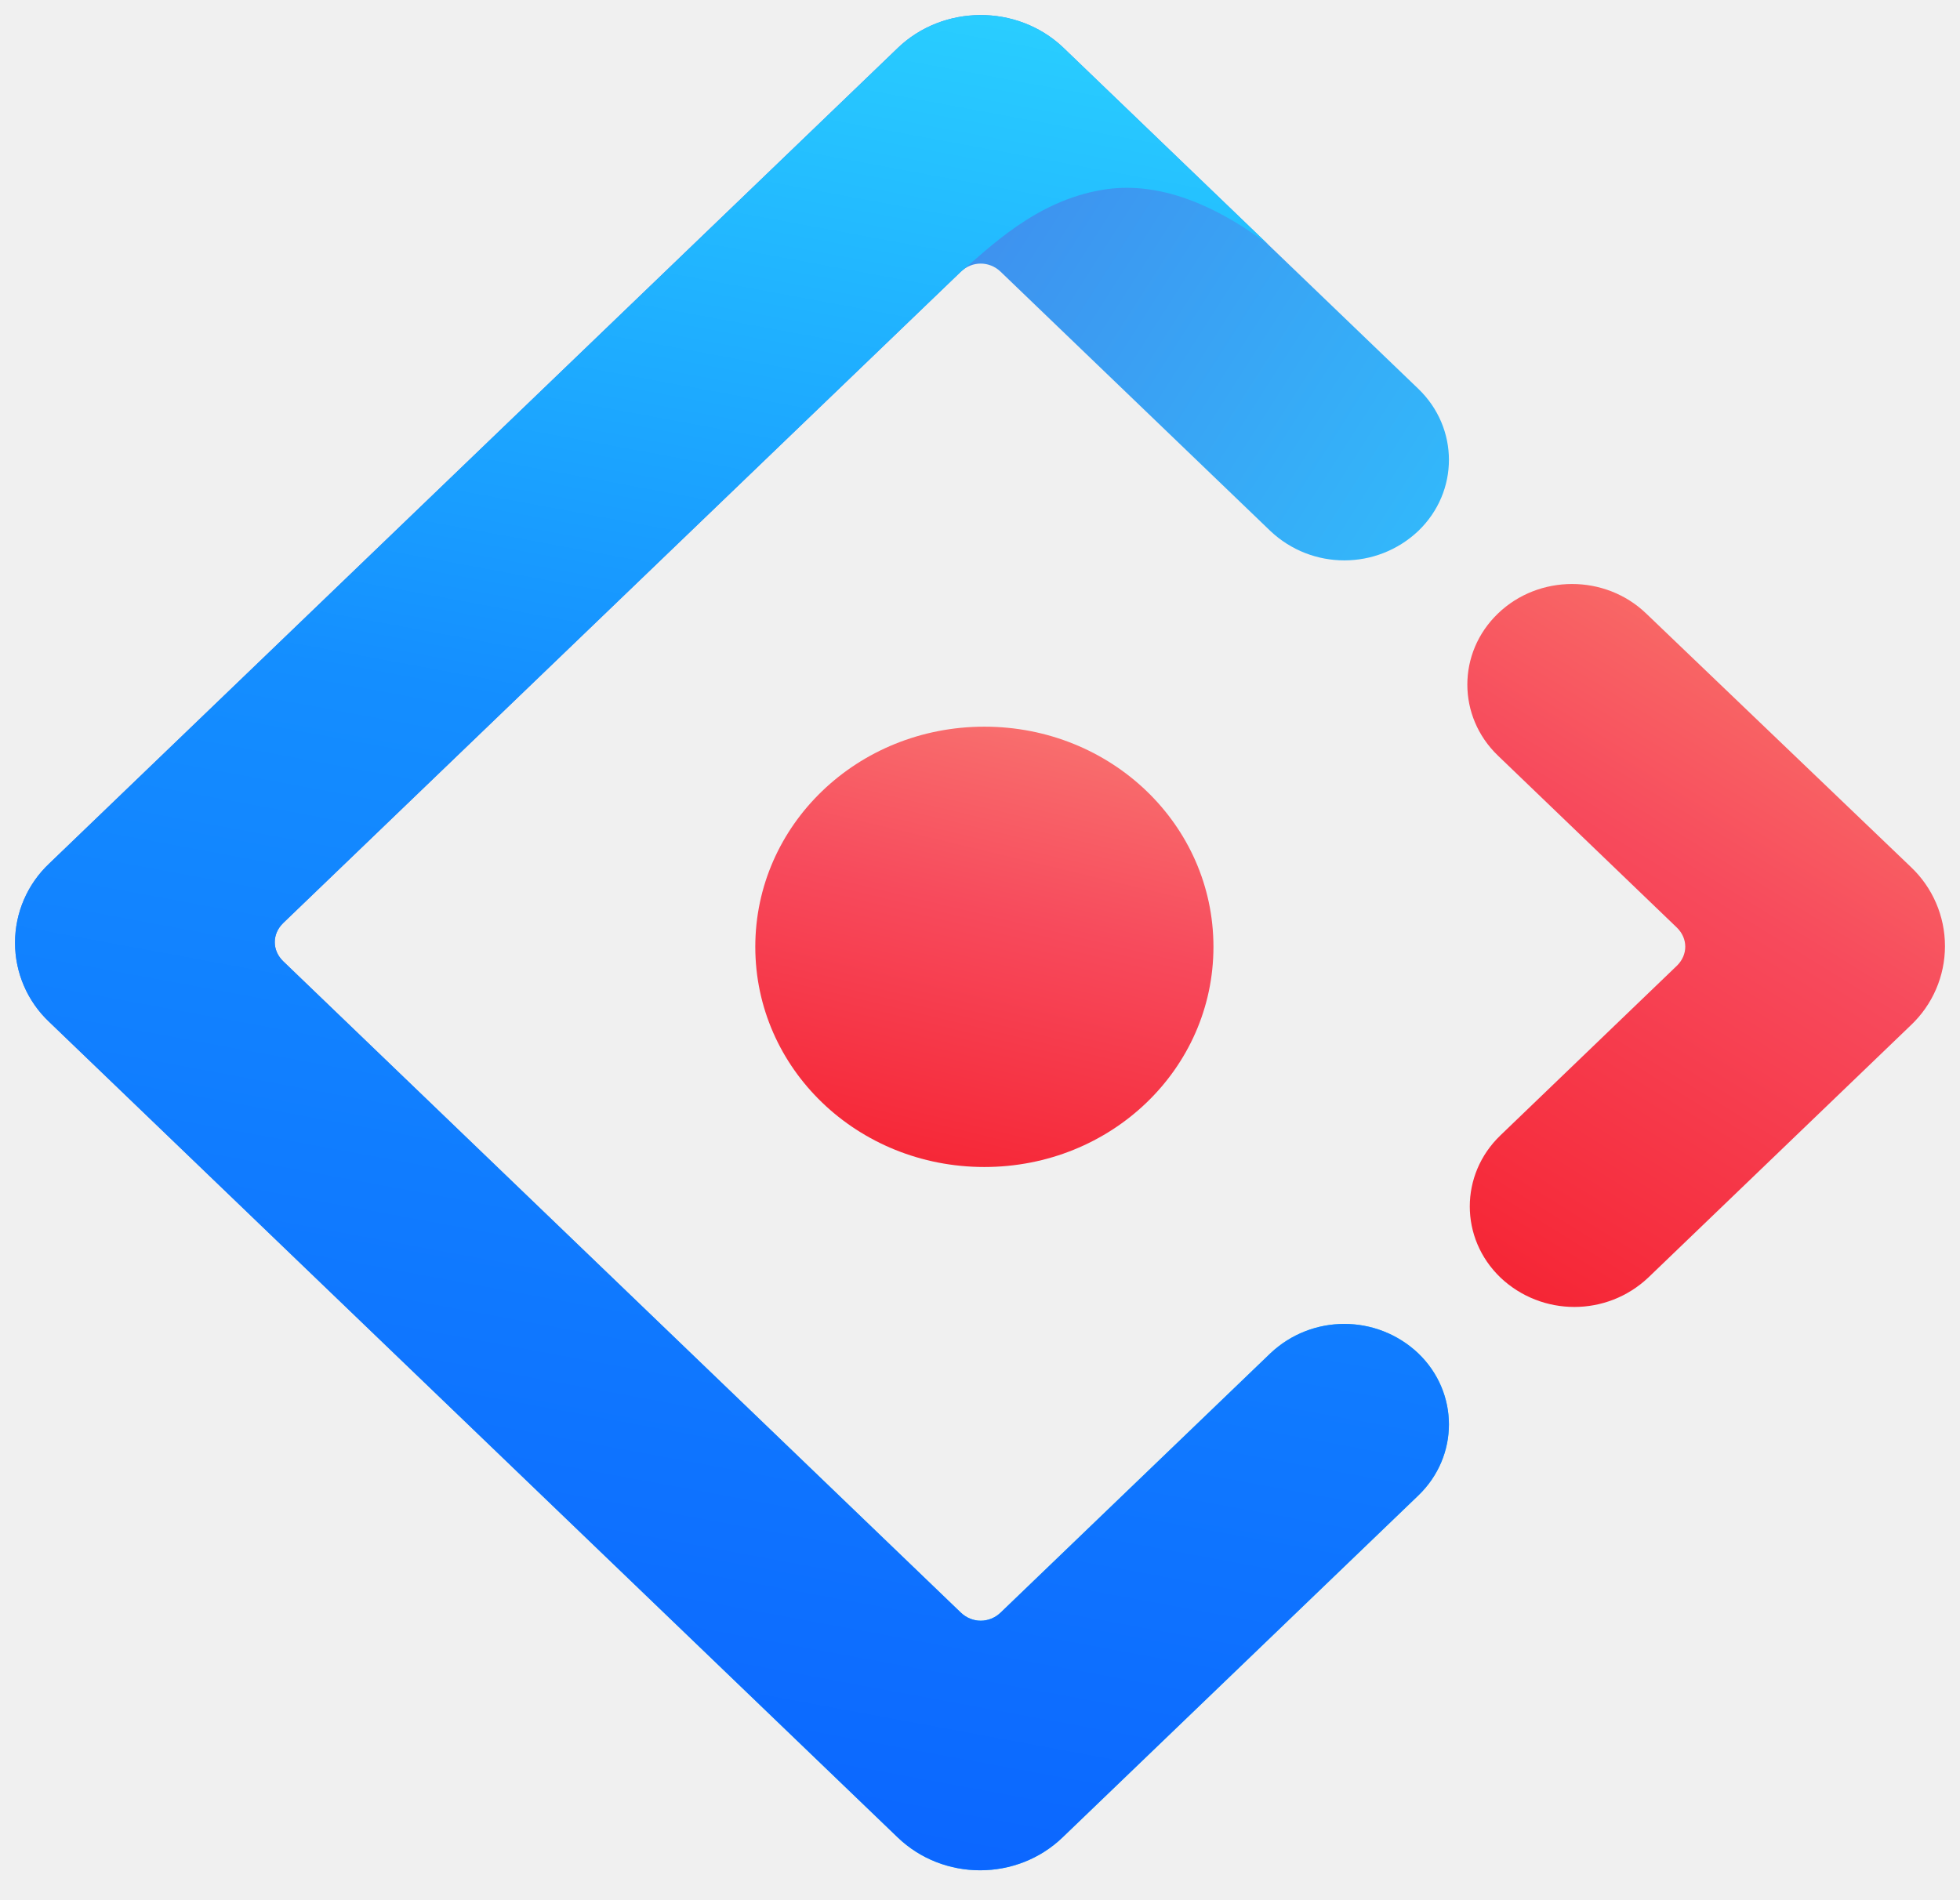
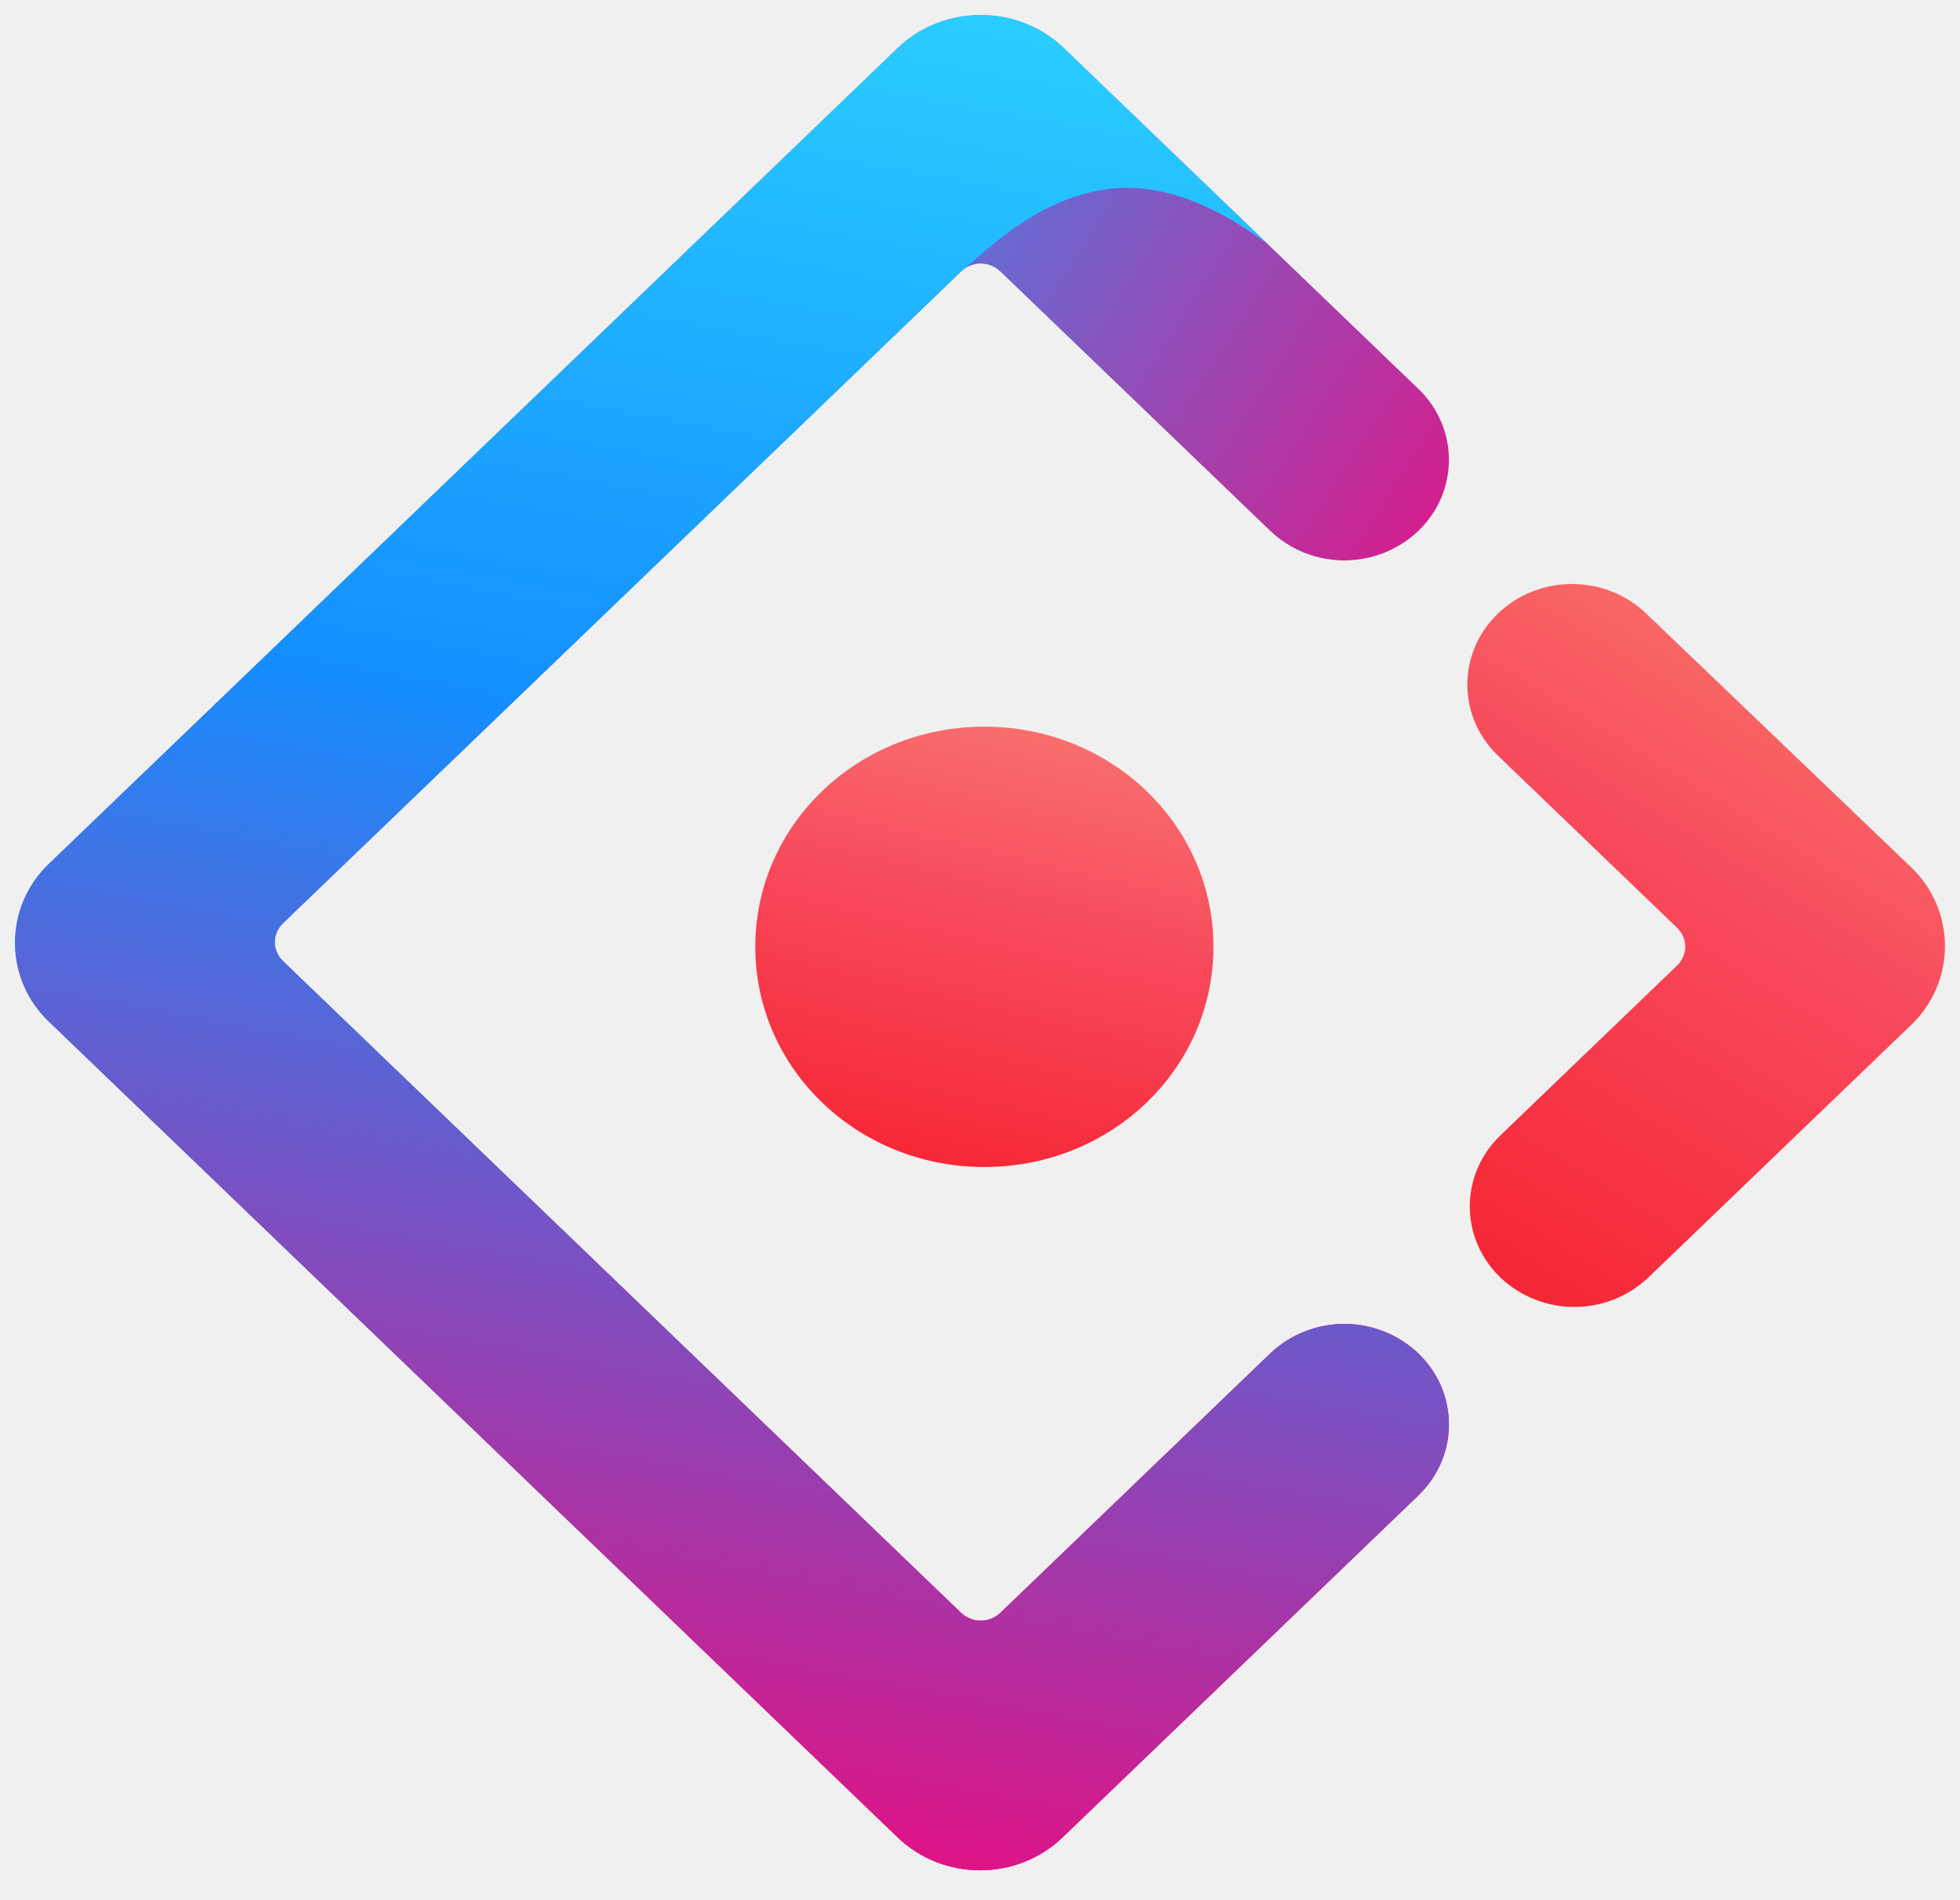
<svg xmlns="http://www.w3.org/2000/svg" xmlns:xlink="http://www.w3.org/1999/xlink" viewBox="0 0 65 63" fill="#fff" fill-rule="evenodd" stroke="#000" stroke-linecap="round" stroke-linejoin="round">
  <use xlink:href="#E" x=".5" y=".5" />
  <defs>
    <linearGradient x1="62.102%" y1="0%" x2="108.197%" y2="37.864%" id="A">
      <stop stop-color="#4285eb" offset="0%" />
-       <stop stop-color="#2ec7ff" offset="100%" />
+       <stop stop-color="#ff0072" offset="100%" />
    </linearGradient>
    <linearGradient x1="69.644%" y1="0%" x2="54.043%" y2="108.457%" id="B">
      <stop stop-color="#29cdff" offset="0%" />
      <stop stop-color="#148eff" offset="37.86%" />
-       <stop stop-color="#0a60ff" offset="100%" />
+       <stop stop-color="#ff0072" offset="100%" />
    </linearGradient>
    <linearGradient x1="69.691%" y1="-12.974%" x2="16.723%" y2="117.391%" id="C">
      <stop stop-color="#fa816e" offset="0%" />
      <stop stop-color="#f74a5c" offset="41.473%" />
      <stop stop-color="#f51d2c" offset="100%" />
    </linearGradient>
    <linearGradient x1="68.128%" y1="-35.691%" x2="30.44%" y2="114.943%" id="D">
      <stop stop-color="#fa8e7d" offset="0%" />
      <stop stop-color="#f74a5c" offset="51.264%" />
      <stop stop-color="#f51d2c" offset="100%" />
    </linearGradient>
  </defs>
  <symbol id="E" overflow="visible">
    <g stroke="none" fill-rule="nonzero">
      <path d="M29.27 1.095L1.134 28.143a3.61 3.61 0 0 0 0 5.257L29.27 60.448c1.513 1.454 3.956 1.454 5.468 0l11.797-11.341c1.355-1.302 1.355-3.414 0-4.716a3.57 3.57 0 0 0-4.906 0l-8.943 8.597c-.376.362-.948.362-1.324 0l-22.468-21.6c-.376-.362-.376-.911 0-1.273l22.468-21.6c.376-.362.948-.362 1.324 0l8.943 8.597a3.57 3.57 0 0 0 4.906 0c1.355-1.302 1.355-3.414 0-4.716L34.739 1.058c-1.519-1.423-3.963-1.411-5.47.037z" fill="url(#A)" />
      <path d="M29.27 1.095L1.134 28.143a3.61 3.61 0 0 0 0 5.257L29.27 60.448c1.513 1.454 3.956 1.454 5.468 0l11.797-11.341c1.355-1.302 1.355-3.414 0-4.716a3.57 3.57 0 0 0-4.906 0l-8.943 8.597c-.376.362-.948.362-1.324 0l-22.468-21.6c-.376-.362-.376-.911 0-1.273l22.468-21.6c.937-.778 2.467-2.352 4.713-2.721 1.669-.274 3.494.329 5.475 1.808l-6.81-6.545c-1.519-1.423-3.963-1.411-5.47.037z" fill="url(#B)" />
      <path d="M49.258 41.876a3.57 3.57 0 0 0 4.906 0l8.702-8.365a3.61 3.61 0 0 0 0-5.257l-8.778-8.408c-1.358-1.301-3.555-1.299-4.91.004s-1.355 3.414 0 4.716l5.929 5.699c.376.362.376.911 0 1.273l-5.848 5.622c-1.355 1.302-1.355 3.414 0 4.716z" fill="url(#C)" />
      <path d="M24.548 30.907c0-4.046 3.388-7.303 7.597-7.303s7.597 3.257 7.597 7.303-3.388 7.303-7.597 7.303-7.597-3.257-7.597-7.303z" fill="url(#D)" />
    </g>
  </symbol>
</svg>
